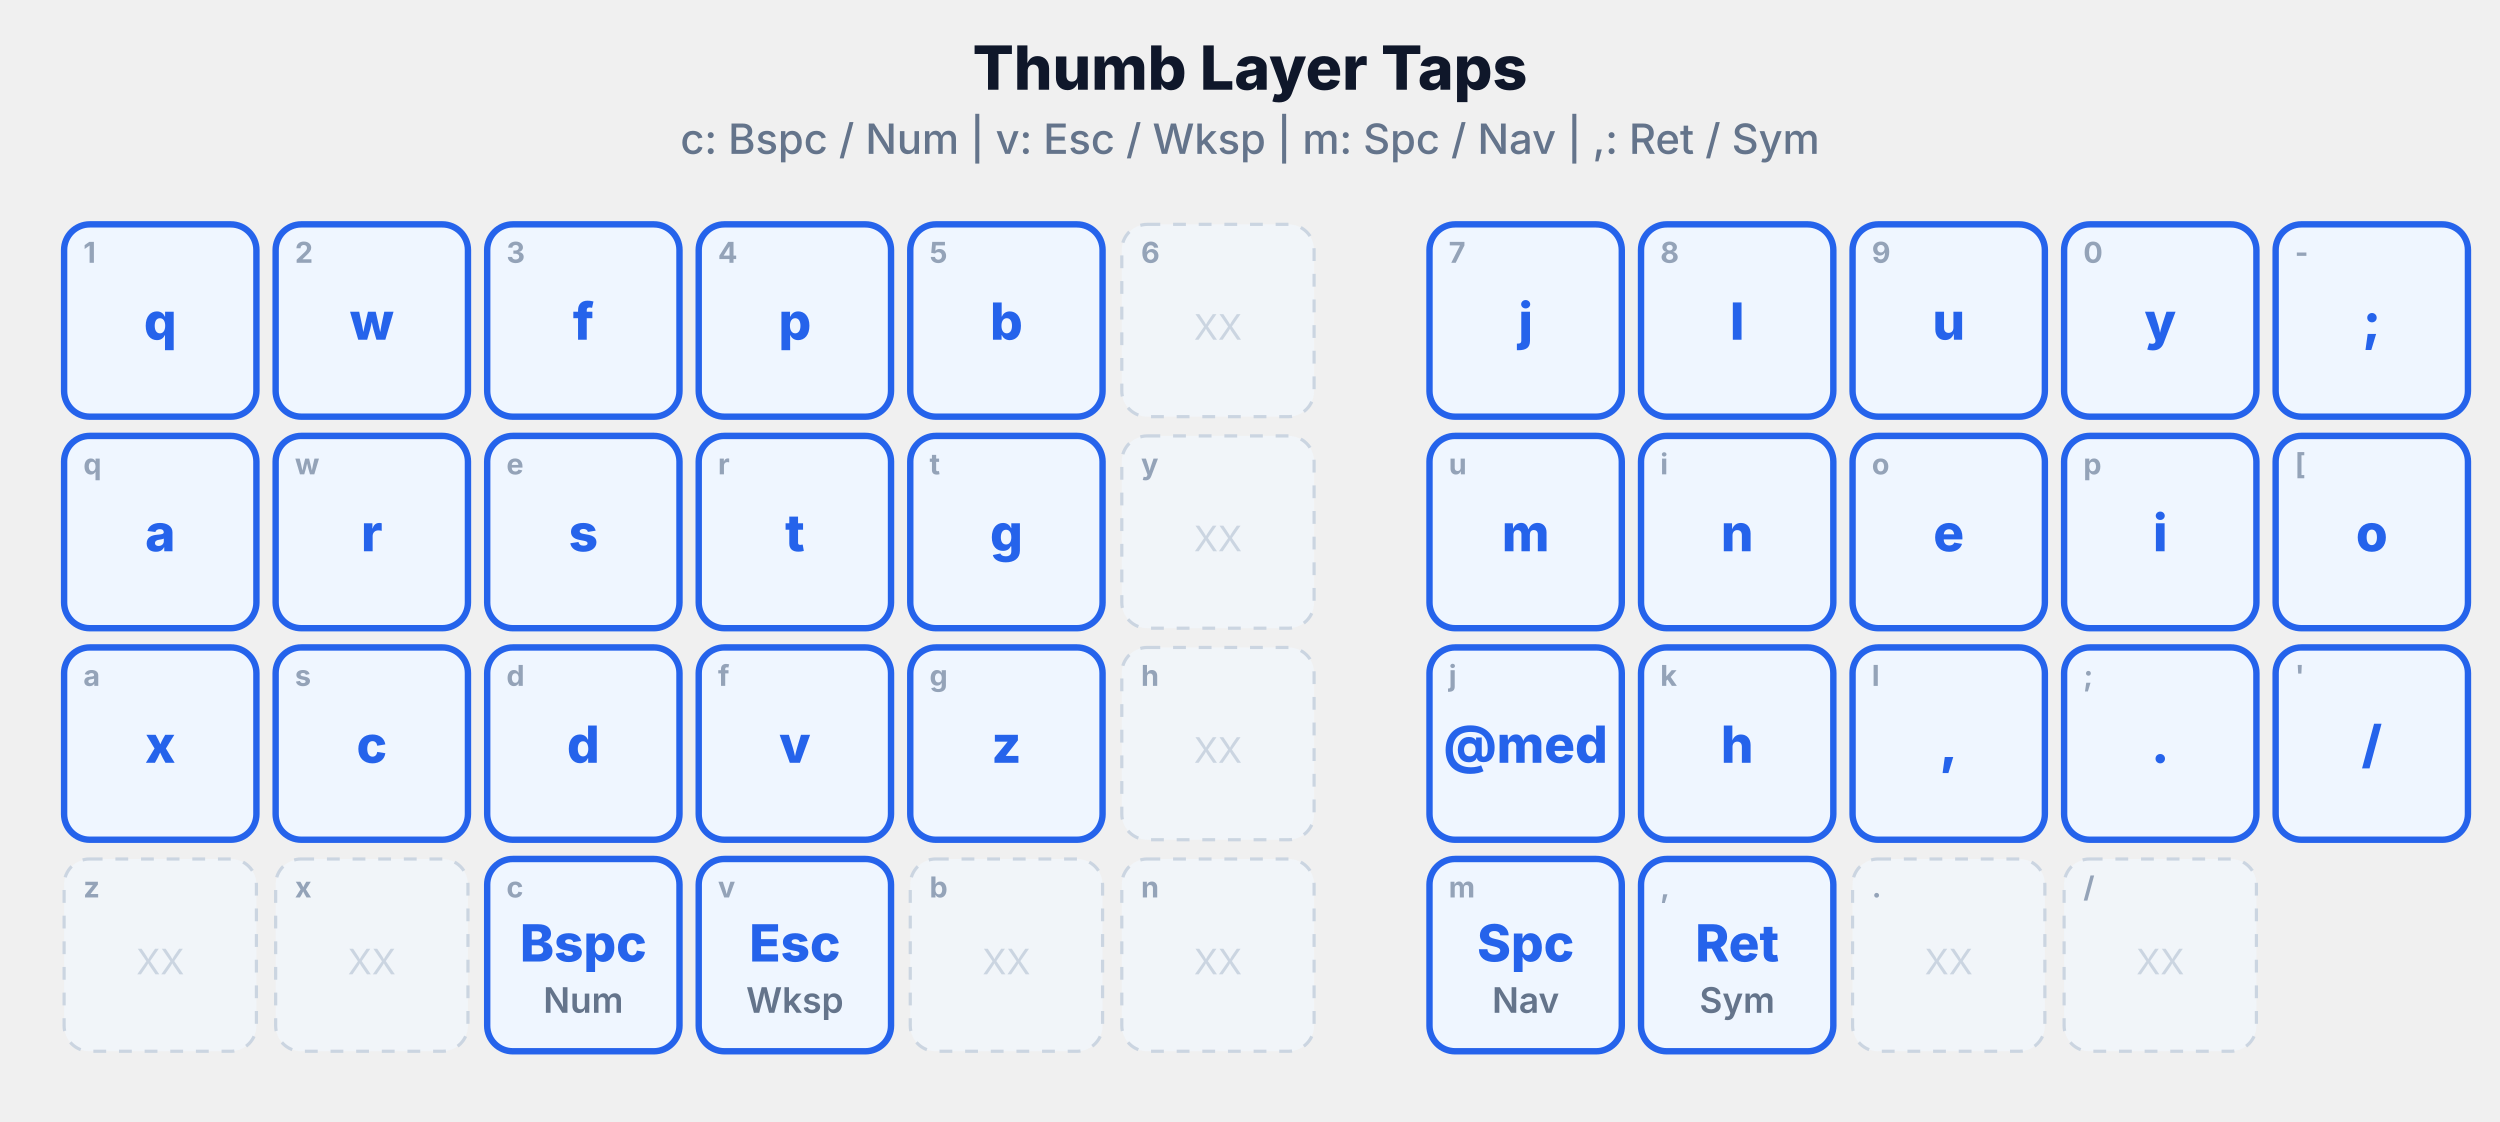
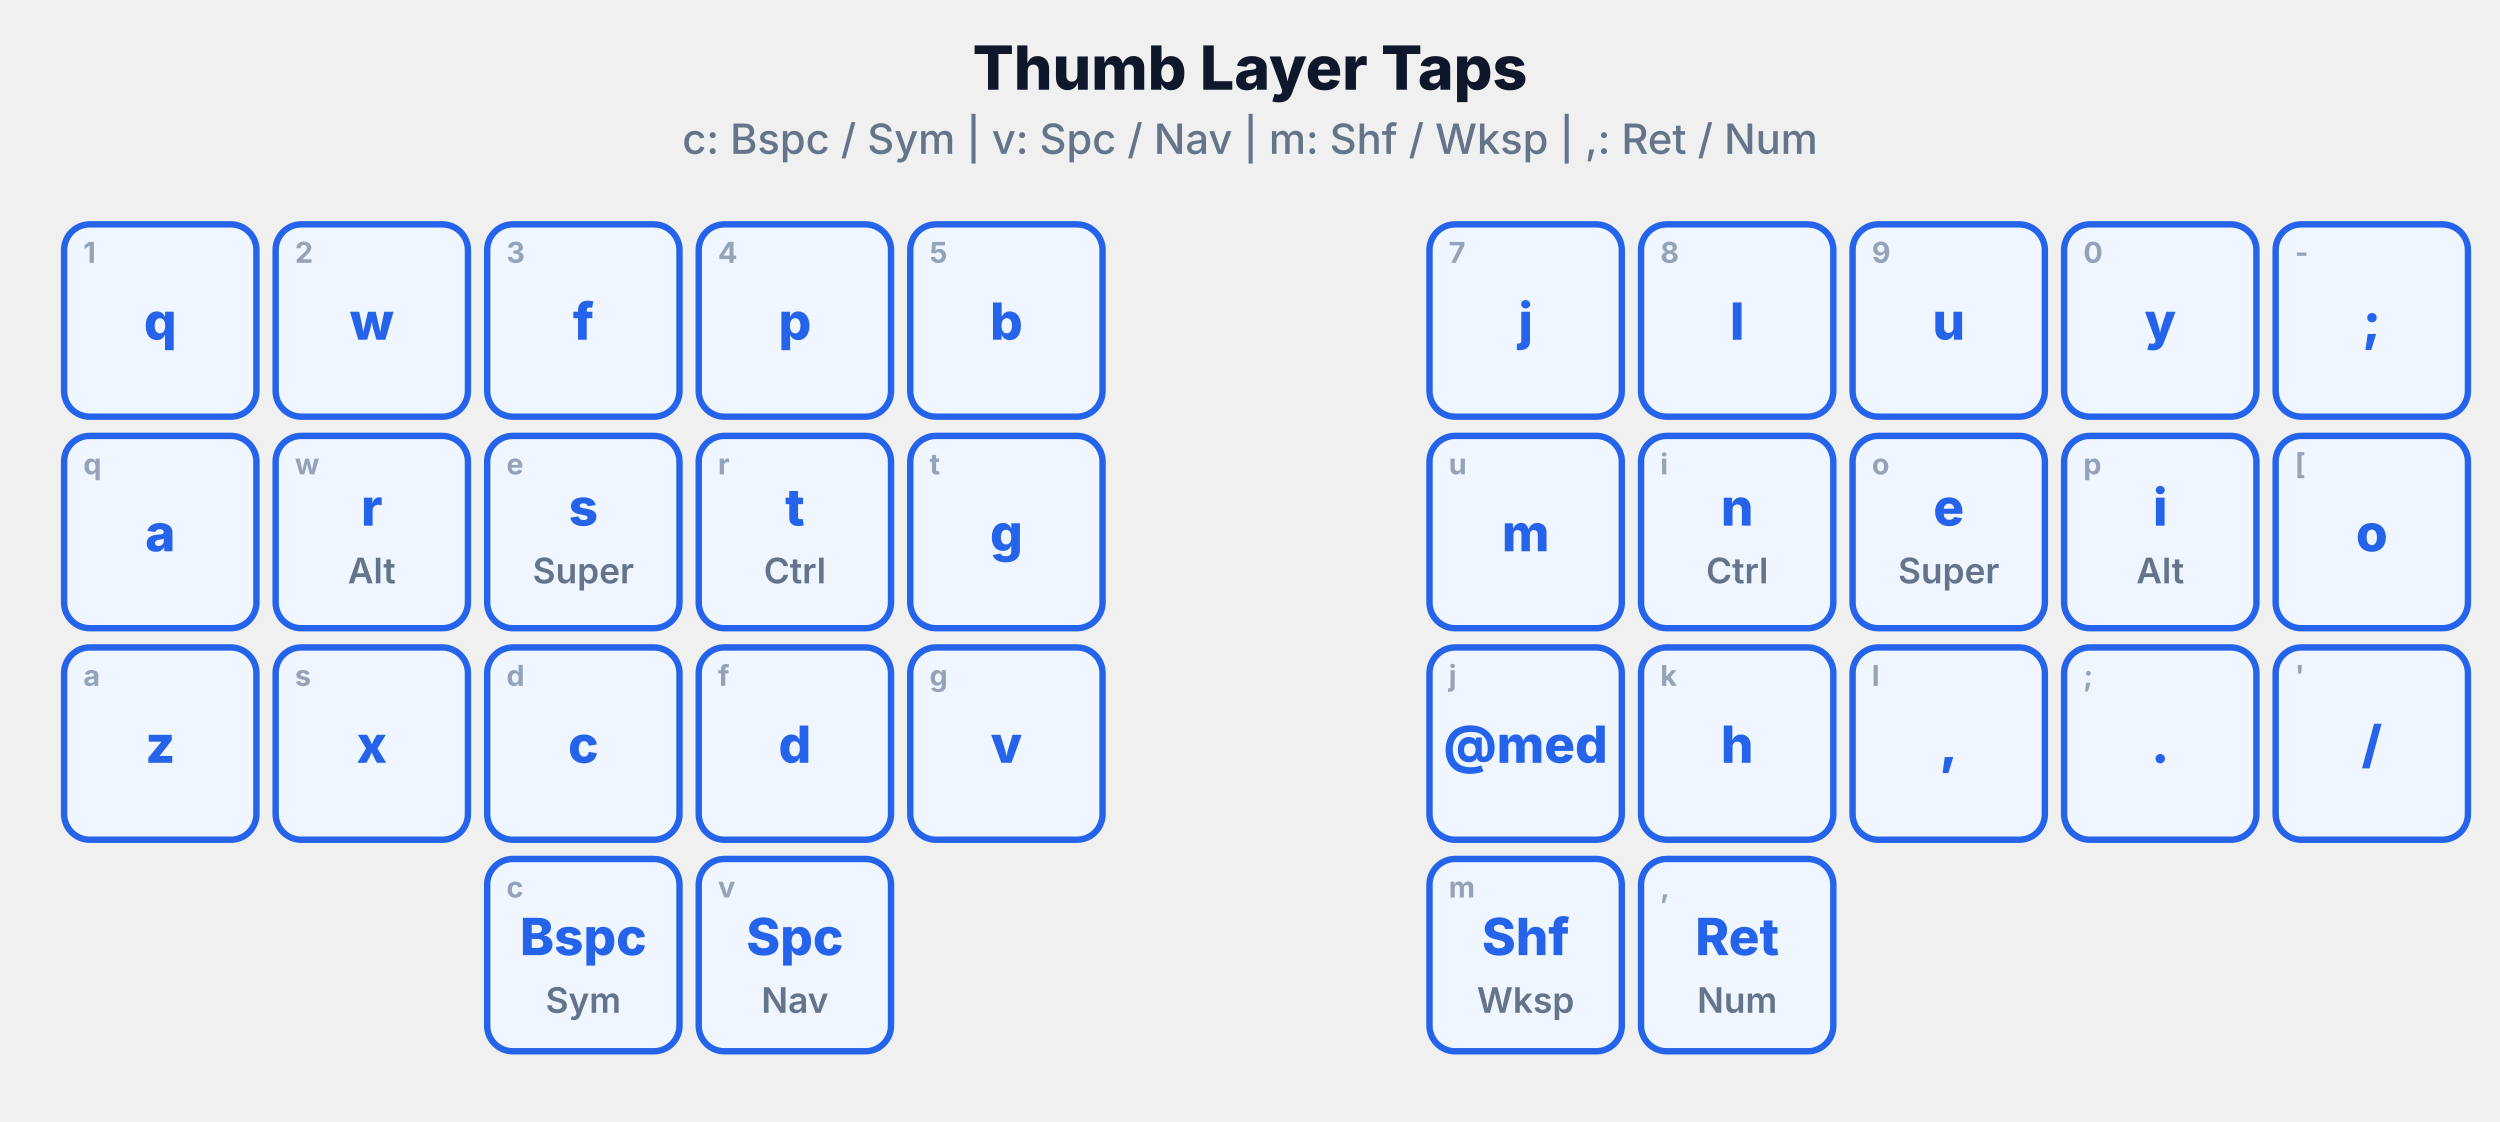
<svg xmlns="http://www.w3.org/2000/svg" viewBox="0 0 780 350">
  <style>
    :root { color-scheme: light dark; }
    rect.key { fill: #ffffff; stroke: #cbd5e1; stroke-width: 1.5px; rx: 8px; ry: 8px; }
    rect.gap { fill: #f1f5f9; stroke: #cbd5e1; stroke-dasharray: 4 4; rx: 8px; ry: 8px; }
    rect.active { fill: #eff6ff; stroke: #2563eb; stroke-width: 2px; rx: 8px; ry: 8px; }
    text { font-family: system-ui, -apple-system, sans-serif; text-anchor: middle; }
    text.title { font-size: 19px; font-weight: 800; fill: #0f172a; }
    text.subtitle { font-size: 13px; font-weight: 500; fill: #64748b; }
    text.phys { font-size: 9px; font-weight: 700; fill: #94a3b8; text-anchor: start; }
    text.main { font-size: 16px; font-weight: 800; fill: #2563eb; }
    text.sub { font-size: 11px; font-weight: 600; fill: #64748b; }
    text.dead { font-size: 11px; fill: #cbd5e1; }
    @media (prefers-color-scheme: dark) {
      rect.key { fill: #1e293b; stroke: #334155; }
      rect.gap { fill: #0f172a; stroke: #334155; }
      rect.active { fill: #172554; stroke: #60a5fa; }
      text.title { fill: #f8fafc; }
      text.subtitle { fill: #94a3b8; }
      text.phys { fill: #64748b; }
      text.main { fill: #60a5fa; }
      text.sub { fill: #94a3b8; }
      text.dead { fill: #475569; }
    }
  </style>
  <text x="390" y="28" class="title">Thumb Layer Taps</text>
-   <text x="390" y="48" class="subtitle">c: Bspc / Num  |  v: Esc / Wksp  |  m: Spc / Nav  |  ,: Ret / Sym</text>
+   <text x="390" y="48" class="subtitle">c: Bspc / Sym  |  v: Spc / Nav  |  m: Shf / Wksp  |  ,: Ret / Num</text>
  <g transform="translate(20,70)">
    <rect width="60" height="60" class="active" />
    <text x="6" y="12" class="phys">1</text>
    <text x="30" y="36" class="main">q</text>
  </g>
  <g transform="translate(86,70)">
    <rect width="60" height="60" class="active" />
    <text x="6" y="12" class="phys">2</text>
    <text x="30" y="36" class="main">w</text>
  </g>
  <g transform="translate(152,70)">
    <rect width="60" height="60" class="active" />
    <text x="6" y="12" class="phys">3</text>
    <text x="30" y="36" class="main">f</text>
  </g>
  <g transform="translate(218,70)">
    <rect width="60" height="60" class="active" />
    <text x="6" y="12" class="phys">4</text>
    <text x="30" y="36" class="main">p</text>
  </g>
  <g transform="translate(284,70)">
    <rect width="60" height="60" class="active" />
    <text x="6" y="12" class="phys">5</text>
    <text x="30" y="36" class="main">b</text>
  </g>
-   <g transform="translate(350,70)">
-     <rect width="60" height="60" class="gap" />
-     <text x="6" y="12" class="phys">6</text>
-     <text x="30" y="36" class="dead">XX</text>
-   </g>
  <g transform="translate(446,70)">
    <rect width="60" height="60" class="active" />
    <text x="6" y="12" class="phys">7</text>
    <text x="30" y="36" class="main">j</text>
  </g>
  <g transform="translate(512,70)">
    <rect width="60" height="60" class="active" />
    <text x="6" y="12" class="phys">8</text>
    <text x="30" y="36" class="main">l</text>
  </g>
  <g transform="translate(578,70)">
    <rect width="60" height="60" class="active" />
    <text x="6" y="12" class="phys">9</text>
    <text x="30" y="36" class="main">u</text>
  </g>
  <g transform="translate(644,70)">
    <rect width="60" height="60" class="active" />
    <text x="6" y="12" class="phys">0</text>
    <text x="30" y="36" class="main">y</text>
  </g>
  <g transform="translate(710,70)">
    <rect width="60" height="60" class="active" />
    <text x="6" y="12" class="phys">-</text>
    <text x="30" y="36" class="main">;</text>
  </g>
  <g transform="translate(20,136)">
    <rect width="60" height="60" class="active" />
    <text x="6" y="12" class="phys">q</text>
    <text x="30" y="36" class="main">a</text>
  </g>
  <g transform="translate(86,136)">
    <rect width="60" height="60" class="active" />
    <text x="6" y="12" class="phys">w</text>
-     <text x="30" y="36" class="main">r</text>
+     <text x="30" y="28" class="main">r</text>
+     <text x="30" y="46" class="sub" font-weight="700" fill="#ea580c">Alt</text>
  </g>
  <g transform="translate(152,136)">
    <rect width="60" height="60" class="active" />
    <text x="6" y="12" class="phys">e</text>
-     <text x="30" y="36" class="main">s</text>
+     <text x="30" y="28" class="main">s</text>
+     <text x="30" y="46" class="sub" font-weight="700" fill="#ea580c">Super</text>
  </g>
  <g transform="translate(218,136)">
    <rect width="60" height="60" class="active" />
    <text x="6" y="12" class="phys">r</text>
-     <text x="30" y="36" class="main">t</text>
+     <text x="30" y="28" class="main">t</text>
+     <text x="30" y="46" class="sub" font-weight="700" fill="#ea580c">Ctrl</text>
  </g>
  <g transform="translate(284,136)">
    <rect width="60" height="60" class="active" />
    <text x="6" y="12" class="phys">t</text>
    <text x="30" y="36" class="main">g</text>
  </g>
-   <g transform="translate(350,136)">
-     <rect width="60" height="60" class="gap" />
-     <text x="6" y="12" class="phys">y</text>
-     <text x="30" y="36" class="dead">XX</text>
-   </g>
  <g transform="translate(446,136)">
    <rect width="60" height="60" class="active" />
    <text x="6" y="12" class="phys">u</text>
    <text x="30" y="36" class="main">m</text>
  </g>
  <g transform="translate(512,136)">
    <rect width="60" height="60" class="active" />
    <text x="6" y="12" class="phys">i</text>
-     <text x="30" y="36" class="main">n</text>
+     <text x="30" y="28" class="main">n</text>
+     <text x="30" y="46" class="sub" font-weight="700" fill="#ea580c">Ctrl</text>
  </g>
  <g transform="translate(578,136)">
    <rect width="60" height="60" class="active" />
    <text x="6" y="12" class="phys">o</text>
-     <text x="30" y="36" class="main">e</text>
+     <text x="30" y="28" class="main">e</text>
+     <text x="30" y="46" class="sub" font-weight="700" fill="#ea580c">Super</text>
  </g>
  <g transform="translate(644,136)">
    <rect width="60" height="60" class="active" />
    <text x="6" y="12" class="phys">p</text>
-     <text x="30" y="36" class="main">i</text>
+     <text x="30" y="28" class="main">i</text>
+     <text x="30" y="46" class="sub" font-weight="700" fill="#ea580c">Alt</text>
  </g>
  <g transform="translate(710,136)">
    <rect width="60" height="60" class="active" />
    <text x="6" y="12" class="phys">[</text>
    <text x="30" y="36" class="main">o</text>
  </g>
  <g transform="translate(20,202)">
    <rect width="60" height="60" class="active" />
    <text x="6" y="12" class="phys">a</text>
+     <text x="30" y="36" class="main">z</text>
+   </g>
+   <g transform="translate(86,202)">
+     <rect width="60" height="60" class="active" />
+     <text x="6" y="12" class="phys">s</text>
    <text x="30" y="36" class="main">x</text>
  </g>
-   <g transform="translate(86,202)">
-     <rect width="60" height="60" class="active" />
-     <text x="6" y="12" class="phys">s</text>
+   <g transform="translate(152,202)">
+     <rect width="60" height="60" class="active" />
+     <text x="6" y="12" class="phys">d</text>
    <text x="30" y="36" class="main">c</text>
  </g>
-   <g transform="translate(152,202)">
-     <rect width="60" height="60" class="active" />
-     <text x="6" y="12" class="phys">d</text>
+   <g transform="translate(218,202)">
+     <rect width="60" height="60" class="active" />
+     <text x="6" y="12" class="phys">f</text>
    <text x="30" y="36" class="main">d</text>
  </g>
-   <g transform="translate(218,202)">
-     <rect width="60" height="60" class="active" />
-     <text x="6" y="12" class="phys">f</text>
+   <g transform="translate(284,202)">
+     <rect width="60" height="60" class="active" />
+     <text x="6" y="12" class="phys">g</text>
    <text x="30" y="36" class="main">v</text>
-   </g>
-   <g transform="translate(284,202)">
-     <rect width="60" height="60" class="active" />
-     <text x="6" y="12" class="phys">g</text>
-     <text x="30" y="36" class="main">z</text>
-   </g>
-   <g transform="translate(350,202)">
-     <rect width="60" height="60" class="gap" />
-     <text x="6" y="12" class="phys">h</text>
-     <text x="30" y="36" class="dead">XX</text>
  </g>
  <g transform="translate(446,202)">
    <rect width="60" height="60" class="active" />
    <text x="6" y="12" class="phys">j</text>
    <text x="30" y="36" class="main">@med</text>
  </g>
  <g transform="translate(512,202)">
    <rect width="60" height="60" class="active" />
    <text x="6" y="12" class="phys">k</text>
    <text x="30" y="36" class="main">h</text>
  </g>
  <g transform="translate(578,202)">
    <rect width="60" height="60" class="active" />
    <text x="6" y="12" class="phys">l</text>
    <text x="30" y="36" class="main">,</text>
  </g>
  <g transform="translate(644,202)">
    <rect width="60" height="60" class="active" />
    <text x="6" y="12" class="phys">;</text>
    <text x="30" y="36" class="main">.</text>
  </g>
  <g transform="translate(710,202)">
    <rect width="60" height="60" class="active" />
    <text x="6" y="12" class="phys">'</text>
    <text x="30" y="36" class="main">/</text>
  </g>
-   <g transform="translate(20,268)">
-     <rect width="60" height="60" class="gap" />
-     <text x="6" y="12" class="phys">z</text>
-     <text x="30" y="36" class="dead">XX</text>
-   </g>
-   <g transform="translate(86,268)">
-     <rect width="60" height="60" class="gap" />
-     <text x="6" y="12" class="phys">x</text>
-     <text x="30" y="36" class="dead">XX</text>
-   </g>
  <g transform="translate(152,268)">
    <rect width="60" height="60" class="active" />
    <text x="6" y="12" class="phys">c</text>
-     <text x="30" y="32" class="main">Bspc</text>
+     <text x="30" y="30" class="main">Bspc</text>
+     <text x="30" y="48" class="sub">Sym</text>
+   </g>
+   <g transform="translate(218,268)">
+     <rect width="60" height="60" class="active" />
+     <text x="6" y="12" class="phys">v</text>
+     <text x="30" y="30" class="main">Spc</text>
+     <text x="30" y="48" class="sub">Nav</text>
+   </g>
+   <g transform="translate(446,268)">
+     <rect width="60" height="60" class="active" />
+     <text x="6" y="12" class="phys">m</text>
+     <text x="30" y="30" class="main">Shf</text>
+     <text x="30" y="48" class="sub">Wksp</text>
+   </g>
+   <g transform="translate(512,268)">
+     <rect width="60" height="60" class="active" />
+     <text x="6" y="12" class="phys">,</text>
+     <text x="30" y="30" class="main">Ret</text>
    <text x="30" y="48" class="sub">Num</text>
  </g>
-   <g transform="translate(218,268)">
-     <rect width="60" height="60" class="active" />
-     <text x="6" y="12" class="phys">v</text>
-     <text x="30" y="32" class="main">Esc</text>
-     <text x="30" y="48" class="sub">Wksp</text>
-   </g>
-   <g transform="translate(284,268)">
-     <rect width="60" height="60" class="gap" />
-     <text x="6" y="12" class="phys">b</text>
-     <text x="30" y="36" class="dead">XX</text>
-   </g>
-   <g transform="translate(350,268)">
-     <rect width="60" height="60" class="gap" />
-     <text x="6" y="12" class="phys">n</text>
-     <text x="30" y="36" class="dead">XX</text>
-   </g>
-   <g transform="translate(446,268)">
-     <rect width="60" height="60" class="active" />
-     <text x="6" y="12" class="phys">m</text>
-     <text x="30" y="32" class="main">Spc</text>
-     <text x="30" y="48" class="sub">Nav</text>
-   </g>
-   <g transform="translate(512,268)">
-     <rect width="60" height="60" class="active" />
-     <text x="6" y="12" class="phys">,</text>
-     <text x="30" y="32" class="main">Ret</text>
-     <text x="30" y="48" class="sub">Sym</text>
-   </g>
-   <g transform="translate(578,268)">
-     <rect width="60" height="60" class="gap" />
-     <text x="6" y="12" class="phys">.</text>
-     <text x="30" y="36" class="dead">XX</text>
-   </g>
-   <g transform="translate(644,268)">
-     <rect width="60" height="60" class="gap" />
-     <text x="6" y="12" class="phys">/</text>
-     <text x="30" y="36" class="dead">XX</text>
-   </g>
</svg>
